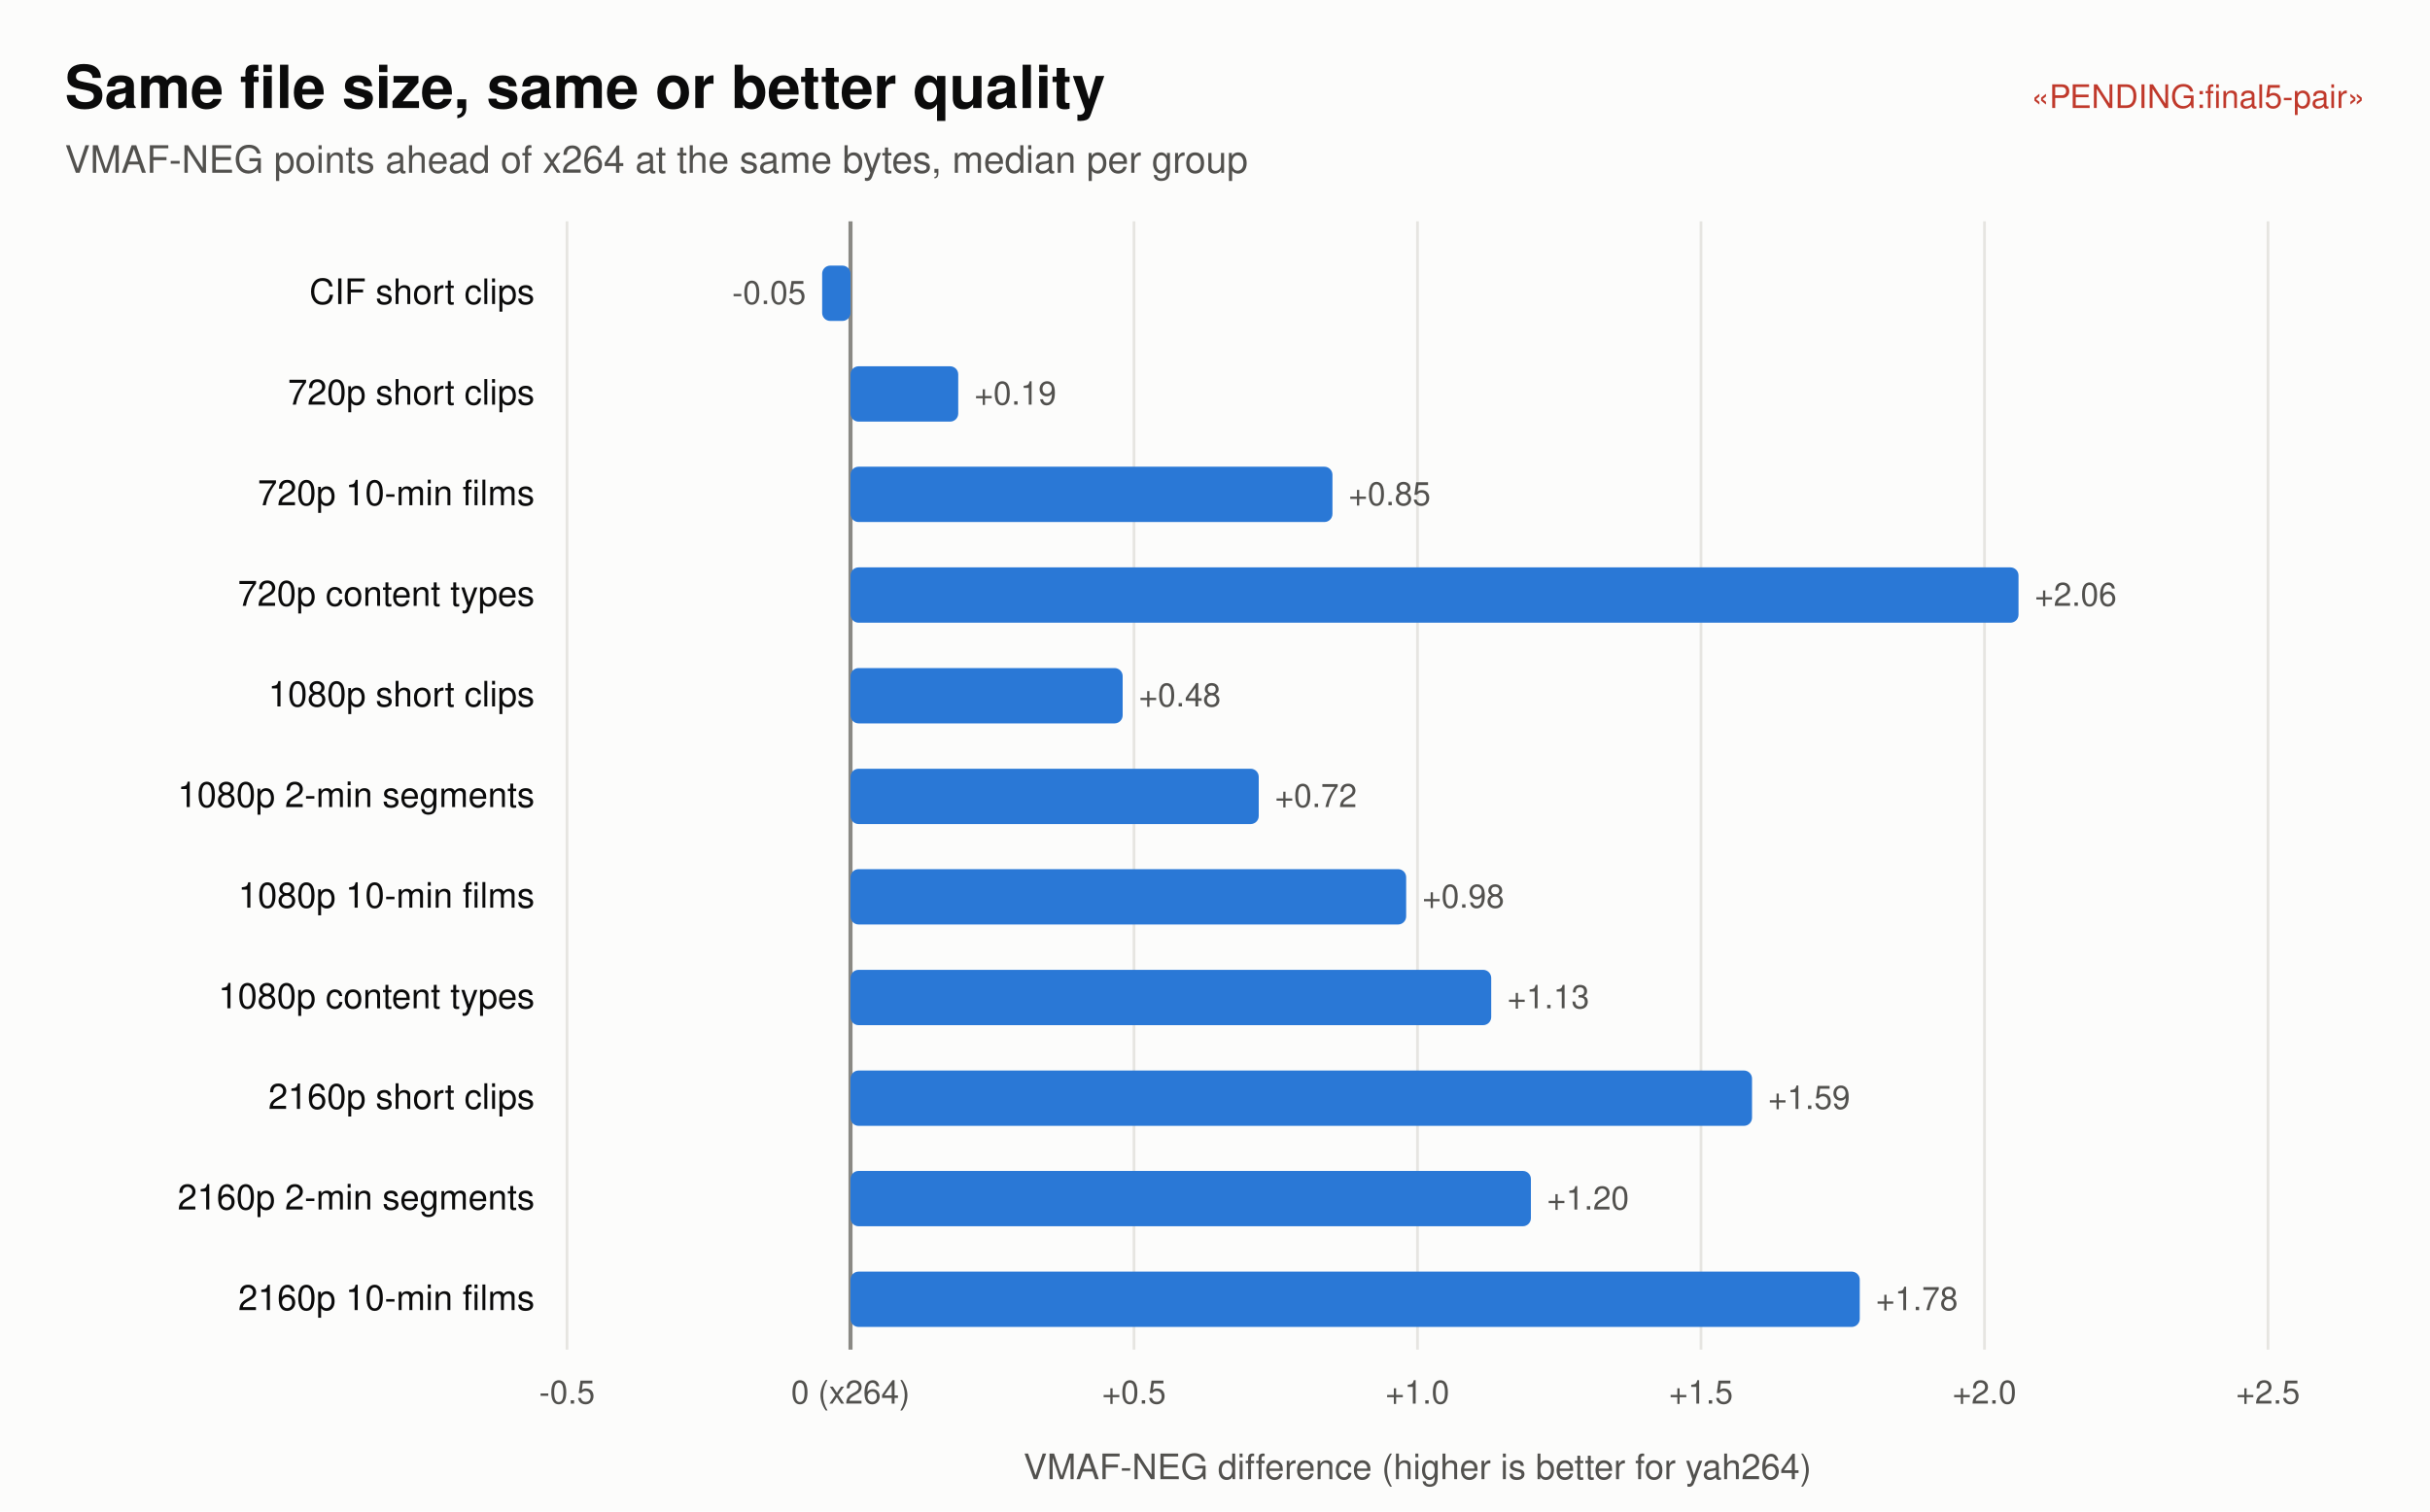
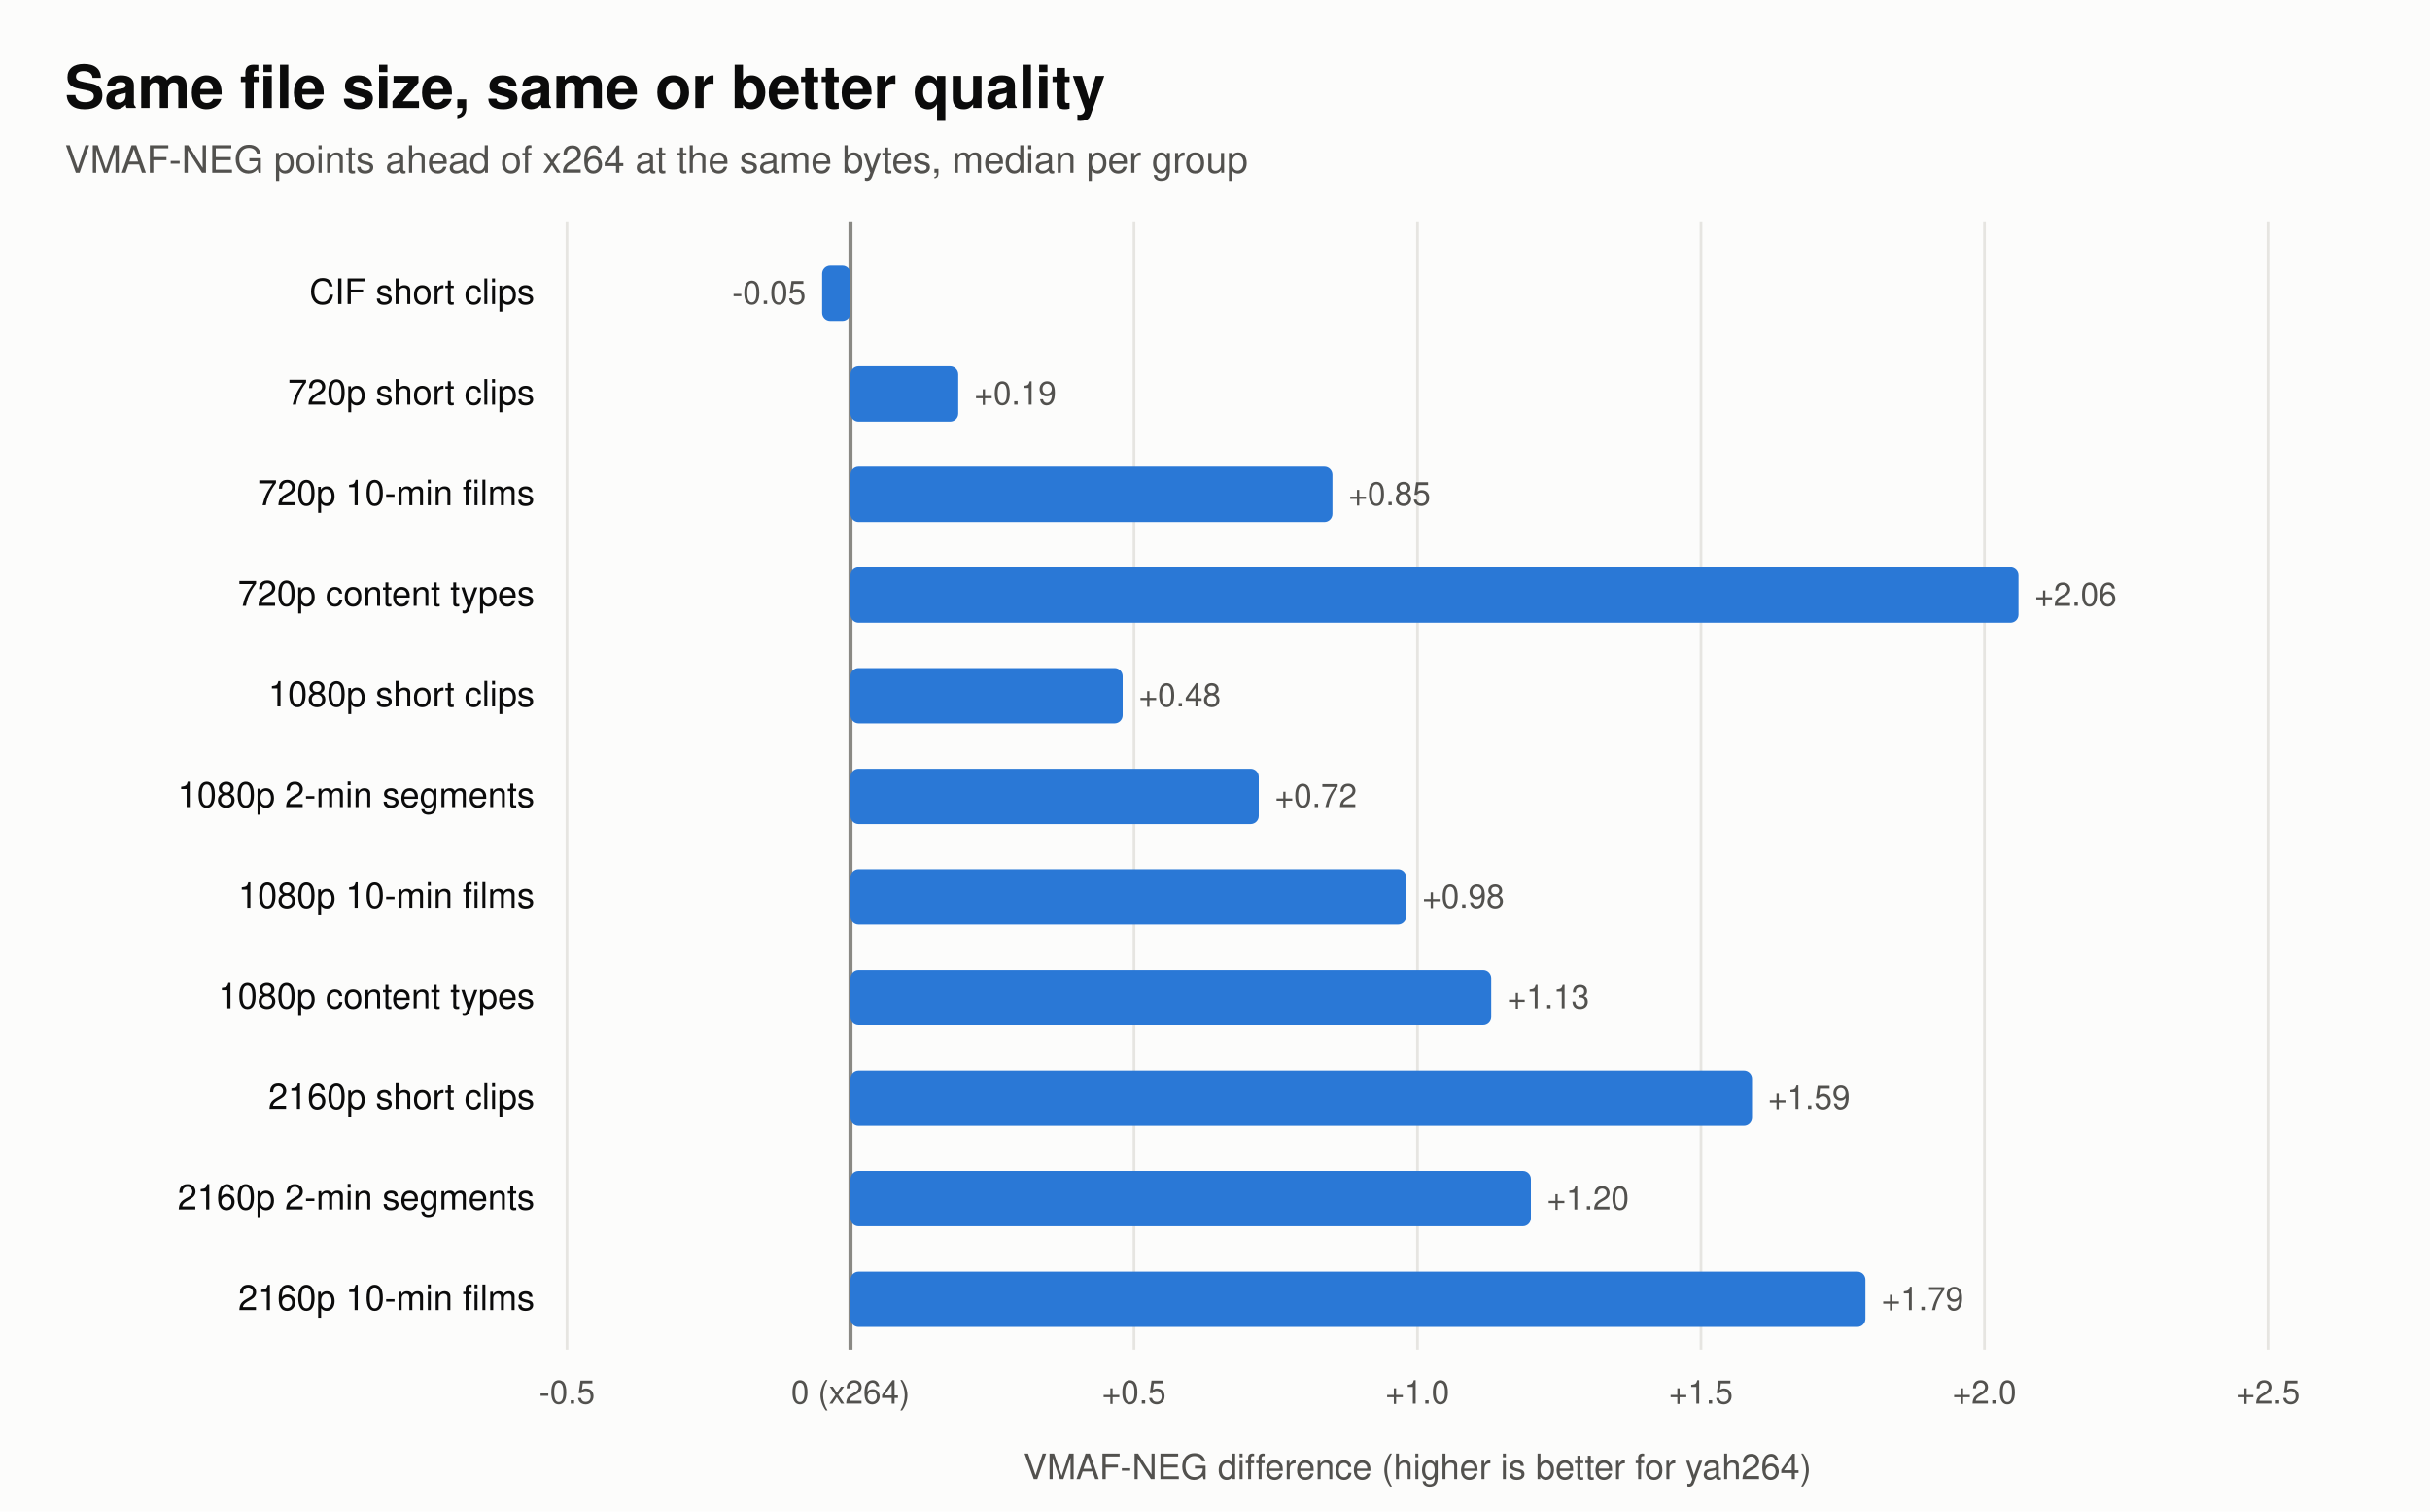
<svg xmlns="http://www.w3.org/2000/svg" width="900" height="560" viewBox="0 0 900 560">
  <rect width="100%" height="100%" fill="#fcfcfb" />
  <text x="24" y="40" font-family="-apple-system,Helvetica,Arial,sans-serif" font-size="22" fill="#0b0b0b" text-anchor="start" font-weight="600">Same file size, same or better quality</text>
  <text x="24" y="64" font-family="-apple-system,Helvetica,Arial,sans-serif" font-size="14" fill="#52514e" text-anchor="start" font-weight="normal">VMAF-NEG points ahead of x264 at the same bytes, median per group</text>
-   <text x="876" y="40" font-family="-apple-system,Helvetica,Arial,sans-serif" font-size="12" fill="#c0392b" text-anchor="end" font-weight="normal">«PENDING:final5-pair»</text>
  <line x1="210.0" y1="82" x2="210.0" y2="500" stroke="#e6e5e1" stroke-width="1" />
  <text x="210.0" y="520" font-family="-apple-system,Helvetica,Arial,sans-serif" font-size="12" fill="#52514e" text-anchor="middle" font-weight="normal">-0.5</text>
  <line x1="315.0" y1="82" x2="315.0" y2="500" stroke="#8a8984" stroke-width="1.5" />
  <text x="315.0" y="520" font-family="-apple-system,Helvetica,Arial,sans-serif" font-size="12" fill="#52514e" text-anchor="middle" font-weight="normal">0 (x264)</text>
  <line x1="420.0" y1="82" x2="420.0" y2="500" stroke="#e6e5e1" stroke-width="1" />
  <text x="420.0" y="520" font-family="-apple-system,Helvetica,Arial,sans-serif" font-size="12" fill="#52514e" text-anchor="middle" font-weight="normal">+0.5</text>
  <line x1="525.0" y1="82" x2="525.0" y2="500" stroke="#e6e5e1" stroke-width="1" />
  <text x="525.0" y="520" font-family="-apple-system,Helvetica,Arial,sans-serif" font-size="12" fill="#52514e" text-anchor="middle" font-weight="normal">+1.0</text>
  <line x1="630.0" y1="82" x2="630.0" y2="500" stroke="#e6e5e1" stroke-width="1" />
  <text x="630.0" y="520" font-family="-apple-system,Helvetica,Arial,sans-serif" font-size="12" fill="#52514e" text-anchor="middle" font-weight="normal">+1.5</text>
  <line x1="735.0" y1="82" x2="735.0" y2="500" stroke="#e6e5e1" stroke-width="1" />
  <text x="735.0" y="520" font-family="-apple-system,Helvetica,Arial,sans-serif" font-size="12" fill="#52514e" text-anchor="middle" font-weight="normal">+2.0</text>
  <line x1="840.0" y1="82" x2="840.0" y2="500" stroke="#e6e5e1" stroke-width="1" />
  <text x="840.0" y="520" font-family="-apple-system,Helvetica,Arial,sans-serif" font-size="12" fill="#52514e" text-anchor="middle" font-weight="normal">+2.5</text>
  <text x="525.0" y="548" font-family="-apple-system,Helvetica,Arial,sans-serif" font-size="13" fill="#52514e" text-anchor="middle" font-weight="normal">VMAF-NEG difference (higher is better for yah264)</text>
  <text x="198" y="112.636" font-family="-apple-system,Helvetica,Arial,sans-serif" font-size="13" fill="#0b0b0b" text-anchor="end" font-weight="normal">CIF short clips</text>
  <rect x="304.5" y="98.4" width="10.5" height="20.5" rx="3" fill="#2a78d6" />
  <text x="298.5" y="112.636" font-family="-apple-system,Helvetica,Arial,sans-serif" font-size="12" fill="#52514e" text-anchor="end" font-weight="normal">-0.05</text>
  <text x="198" y="149.909" font-family="-apple-system,Helvetica,Arial,sans-serif" font-size="13" fill="#0b0b0b" text-anchor="end" font-weight="normal">720p short clips</text>
  <rect x="315.0" y="135.7" width="39.9" height="20.5" rx="3" fill="#2a78d6" />
  <text x="360.9" y="149.909" font-family="-apple-system,Helvetica,Arial,sans-serif" font-size="12" fill="#52514e" text-anchor="start" font-weight="normal">+0.19</text>
  <text x="198" y="187.182" font-family="-apple-system,Helvetica,Arial,sans-serif" font-size="13" fill="#0b0b0b" text-anchor="end" font-weight="normal">720p 10-min films</text>
  <rect x="315.0" y="172.9" width="178.5" height="20.5" rx="3" fill="#2a78d6" />
  <text x="499.5" y="187.182" font-family="-apple-system,Helvetica,Arial,sans-serif" font-size="12" fill="#52514e" text-anchor="start" font-weight="normal">+0.85</text>
  <text x="198" y="224.455" font-family="-apple-system,Helvetica,Arial,sans-serif" font-size="13" fill="#0b0b0b" text-anchor="end" font-weight="normal">720p content types</text>
  <rect x="315.0" y="210.2" width="432.6" height="20.5" rx="3" fill="#2a78d6" />
  <text x="753.6" y="224.455" font-family="-apple-system,Helvetica,Arial,sans-serif" font-size="12" fill="#52514e" text-anchor="start" font-weight="normal">+2.06</text>
  <text x="198" y="261.727" font-family="-apple-system,Helvetica,Arial,sans-serif" font-size="13" fill="#0b0b0b" text-anchor="end" font-weight="normal">1080p short clips</text>
  <rect x="315.0" y="247.5" width="100.8" height="20.5" rx="3" fill="#2a78d6" />
  <text x="421.8" y="261.727" font-family="-apple-system,Helvetica,Arial,sans-serif" font-size="12" fill="#52514e" text-anchor="start" font-weight="normal">+0.48</text>
  <text x="198" y="299.0" font-family="-apple-system,Helvetica,Arial,sans-serif" font-size="13" fill="#0b0b0b" text-anchor="end" font-weight="normal">1080p 2-min segments</text>
  <rect x="315.0" y="284.8" width="151.2" height="20.5" rx="3" fill="#2a78d6" />
  <text x="472.2" y="299.0" font-family="-apple-system,Helvetica,Arial,sans-serif" font-size="12" fill="#52514e" text-anchor="start" font-weight="normal">+0.72</text>
  <text x="198" y="336.273" font-family="-apple-system,Helvetica,Arial,sans-serif" font-size="13" fill="#0b0b0b" text-anchor="end" font-weight="normal">1080p 10-min films</text>
  <rect x="315.0" y="322.0" width="205.8" height="20.5" rx="3" fill="#2a78d6" />
  <text x="526.8" y="336.273" font-family="-apple-system,Helvetica,Arial,sans-serif" font-size="12" fill="#52514e" text-anchor="start" font-weight="normal">+0.98</text>
  <text x="198" y="373.545" font-family="-apple-system,Helvetica,Arial,sans-serif" font-size="13" fill="#0b0b0b" text-anchor="end" font-weight="normal">1080p content types</text>
  <rect x="315.0" y="359.3" width="237.3" height="20.5" rx="3" fill="#2a78d6" />
  <text x="558.3" y="373.545" font-family="-apple-system,Helvetica,Arial,sans-serif" font-size="12" fill="#52514e" text-anchor="start" font-weight="normal">+1.13</text>
  <text x="198" y="410.818" font-family="-apple-system,Helvetica,Arial,sans-serif" font-size="13" fill="#0b0b0b" text-anchor="end" font-weight="normal">2160p short clips</text>
  <rect x="315.0" y="396.6" width="333.9" height="20.5" rx="3" fill="#2a78d6" />
  <text x="654.9" y="410.818" font-family="-apple-system,Helvetica,Arial,sans-serif" font-size="12" fill="#52514e" text-anchor="start" font-weight="normal">+1.59</text>
  <text x="198" y="448.091" font-family="-apple-system,Helvetica,Arial,sans-serif" font-size="13" fill="#0b0b0b" text-anchor="end" font-weight="normal">2160p 2-min segments</text>
  <rect x="315.0" y="433.8" width="252.0" height="20.5" rx="3" fill="#2a78d6" />
  <text x="573.0" y="448.091" font-family="-apple-system,Helvetica,Arial,sans-serif" font-size="12" fill="#52514e" text-anchor="start" font-weight="normal">+1.20</text>
  <text x="198" y="485.364" font-family="-apple-system,Helvetica,Arial,sans-serif" font-size="13" fill="#0b0b0b" text-anchor="end" font-weight="normal">2160p 10-min films</text>
-   <rect x="315.0" y="471.1" width="373.8" height="20.5" rx="3" fill="#2a78d6" />
-   <text x="694.8" y="485.364" font-family="-apple-system,Helvetica,Arial,sans-serif" font-size="12" fill="#52514e" text-anchor="start" font-weight="normal">+1.78</text>
+   <rect x="315.0" y="471.1" width="375.9" height="20.5" rx="3" fill="#2a78d6" />
+   <text x="696.9" y="485.364" font-family="-apple-system,Helvetica,Arial,sans-serif" font-size="12" fill="#52514e" text-anchor="start" font-weight="normal">+1.79</text>
</svg>
